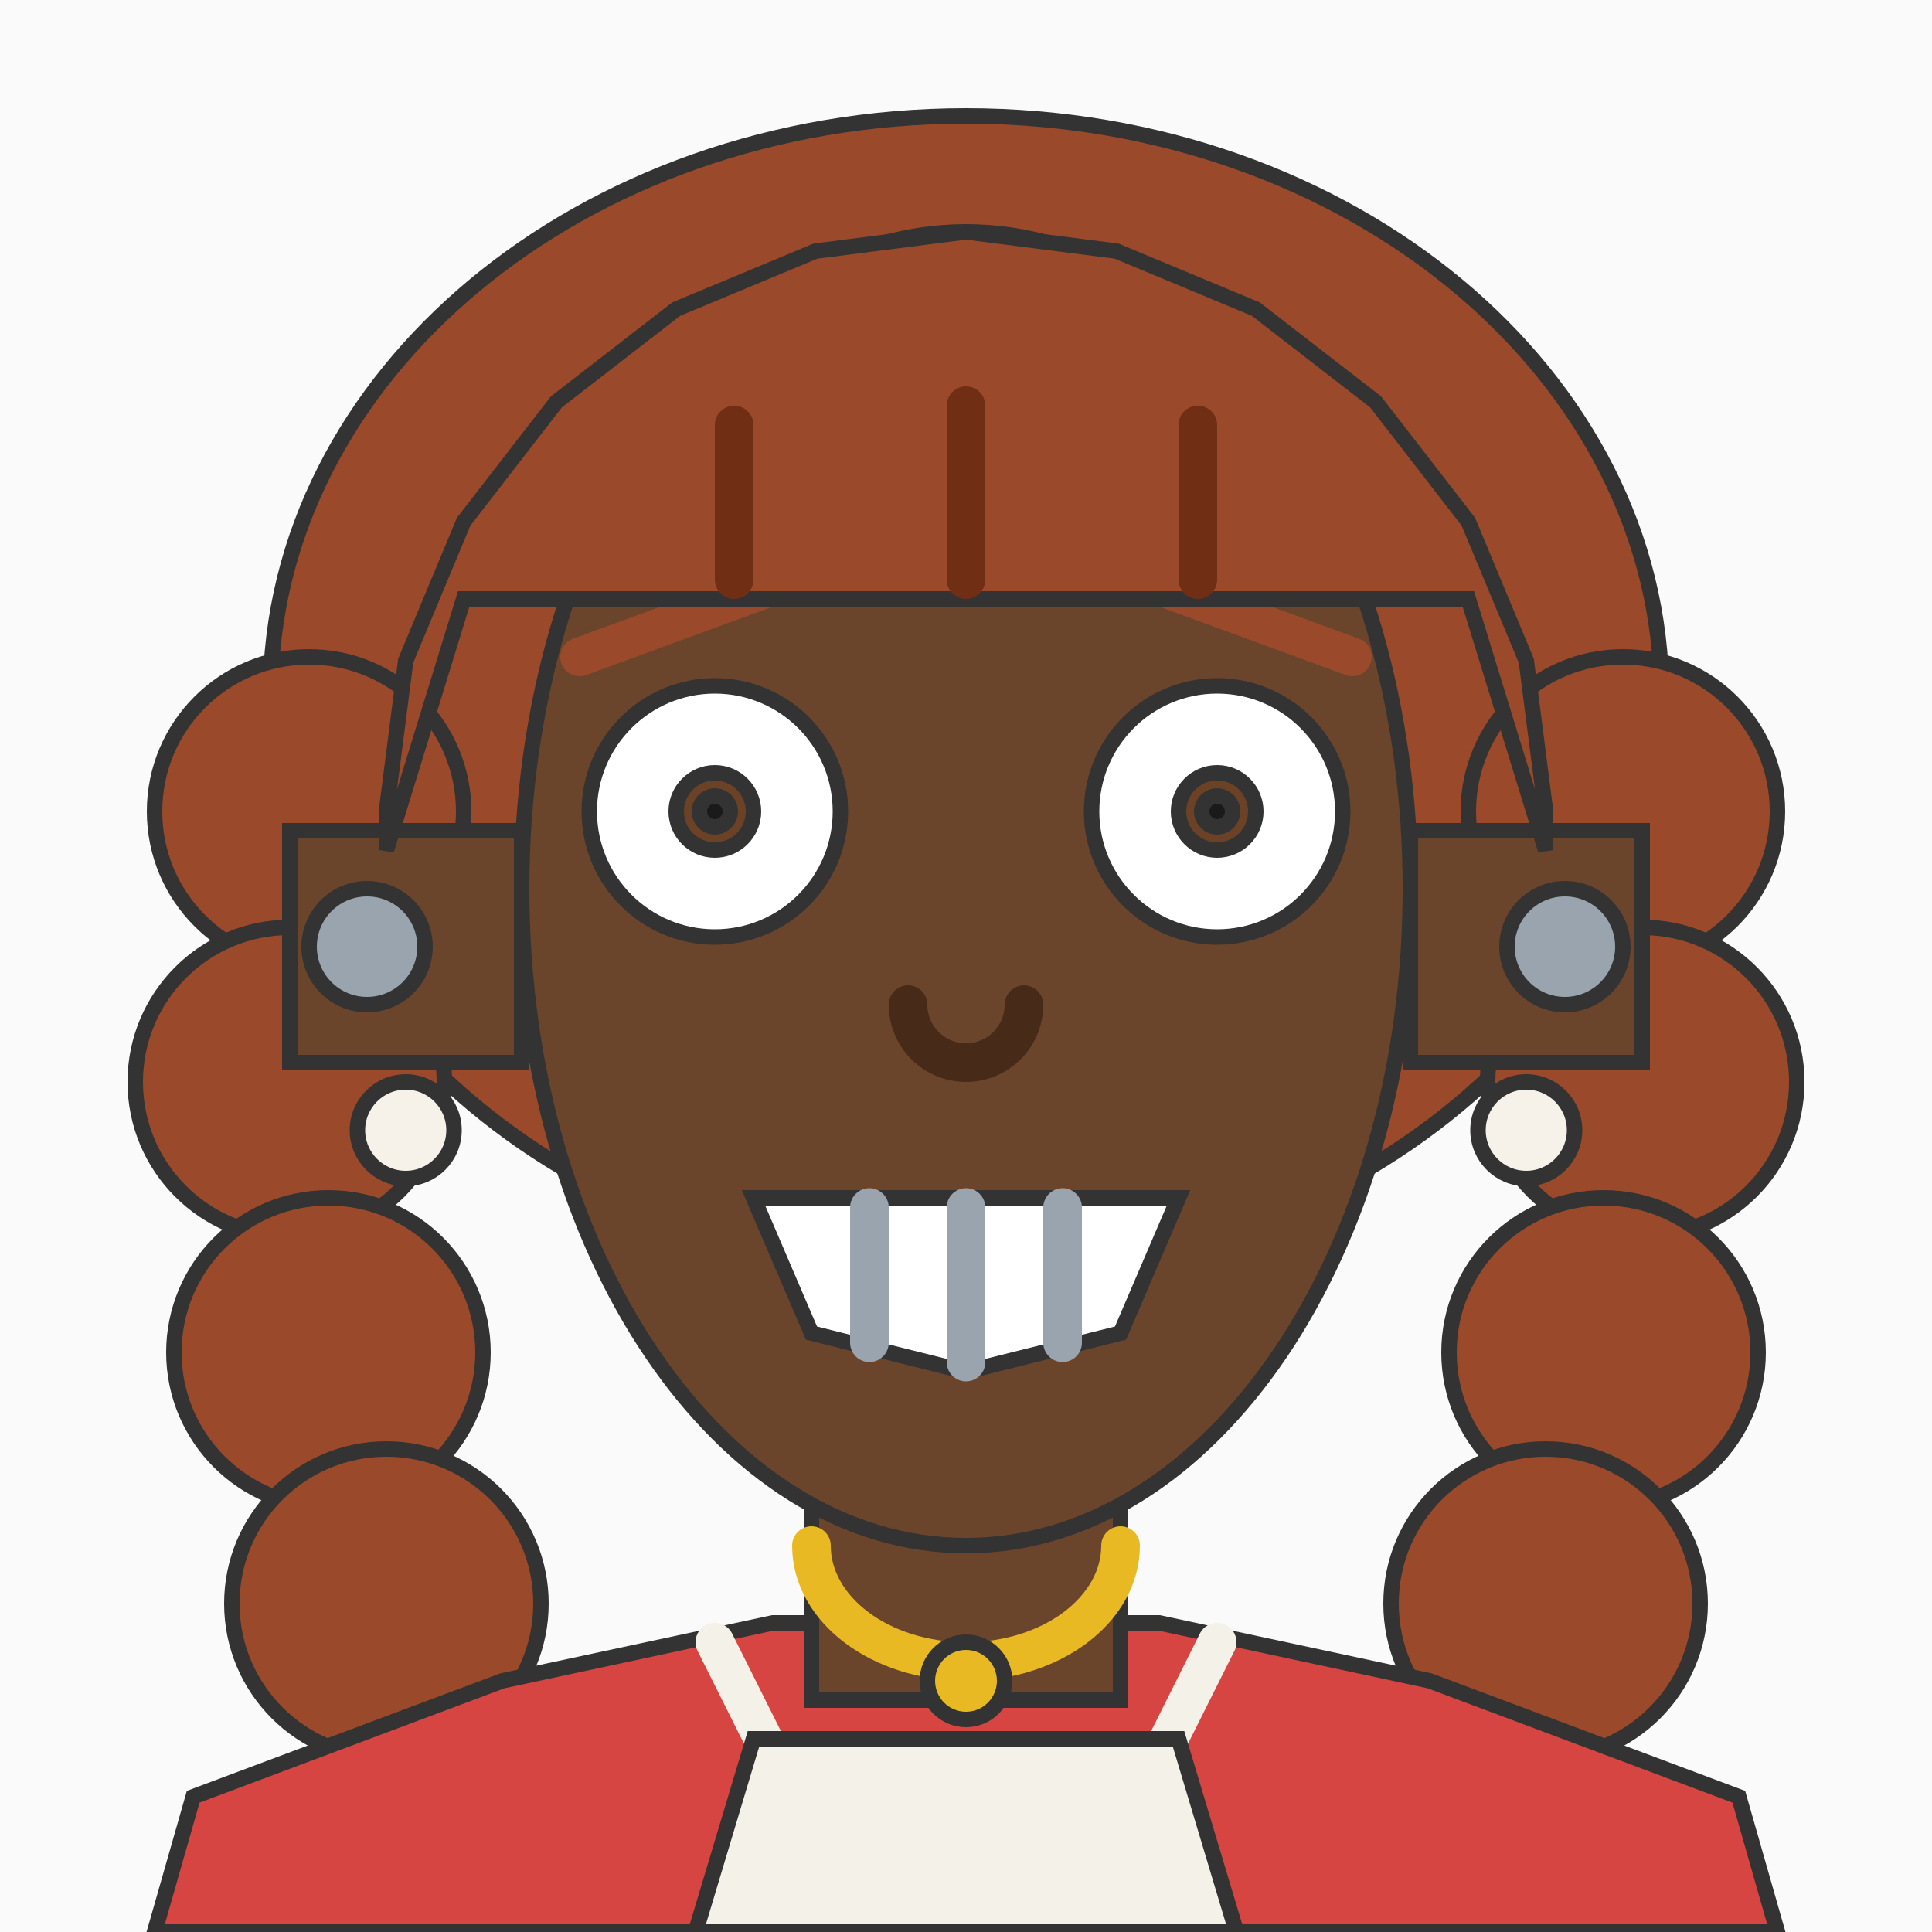
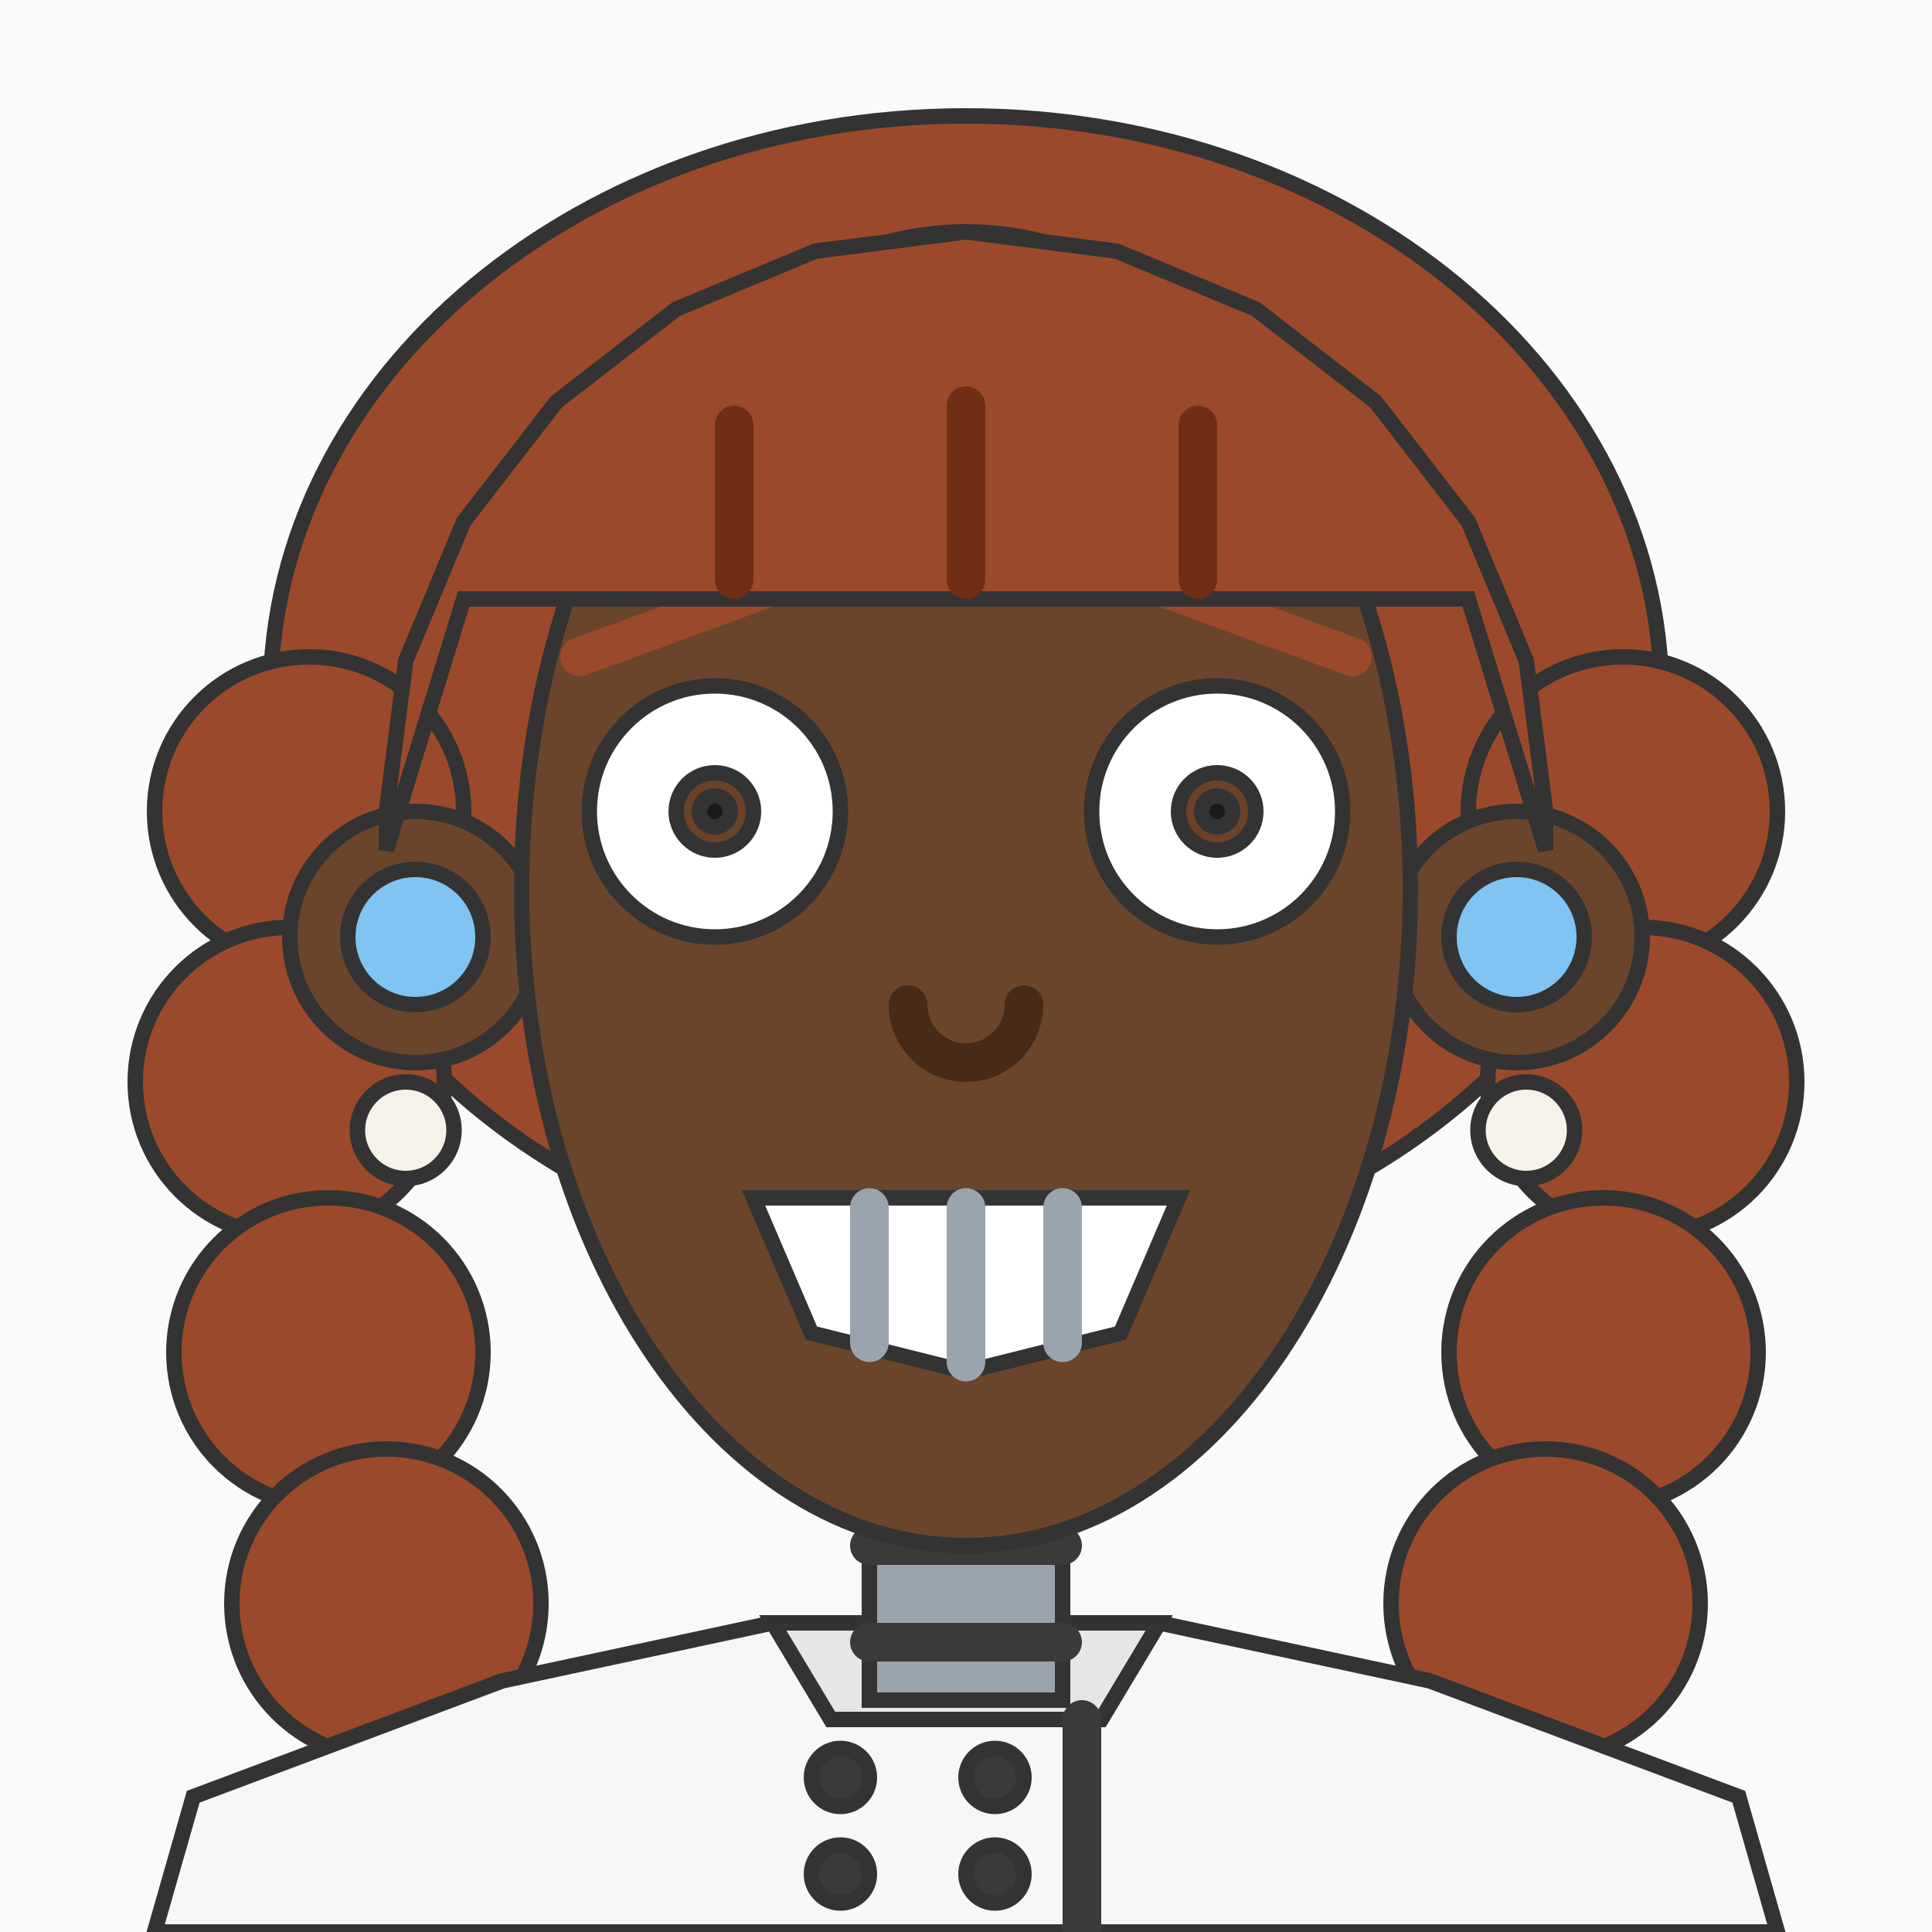
<svg xmlns="http://www.w3.org/2000/svg" viewBox="0 0 100 100" width="200" height="200">
  <rect width="100" height="100" fill="#fafafa" />
  <ellipse cx="50" cy="36" rx="36" ry="30" fill="#9A4A2A" stroke="#333" stroke-width="0.8" />
  <ellipse cx="16" cy="42" rx="8" ry="8" fill="#9A4A2A" stroke="#333" stroke-width="0.8" />
  <ellipse cx="15" cy="56" rx="8" ry="8" fill="#9A4A2A" stroke="#333" stroke-width="0.8" />
  <ellipse cx="17" cy="70" rx="8" ry="8" fill="#9A4A2A" stroke="#333" stroke-width="0.8" />
  <ellipse cx="20" cy="83" rx="8" ry="8" fill="#9A4A2A" stroke="#333" stroke-width="0.8" />
  <ellipse cx="84" cy="42" rx="8" ry="8" fill="#9A4A2A" stroke="#333" stroke-width="0.8" />
  <ellipse cx="85" cy="56" rx="8" ry="8" fill="#9A4A2A" stroke="#333" stroke-width="0.8" />
  <ellipse cx="83" cy="70" rx="8" ry="8" fill="#9A4A2A" stroke="#333" stroke-width="0.8" />
  <ellipse cx="80" cy="83" rx="8" ry="8" fill="#9A4A2A" stroke="#333" stroke-width="0.8" />
-   <polygon points="8,100 10,93 26,87 40,84 60,84 74,87 90,93 92,100" fill="#D64541" stroke="#333" stroke-width="0.8" />
-   <polyline points="40,91 37,85" fill="none" stroke="#F4F1E8" stroke-width="2" stroke-linecap="round" stroke-linejoin="round" />
-   <polyline points="60,91 63,85" fill="none" stroke="#F4F1E8" stroke-width="2" stroke-linecap="round" stroke-linejoin="round" />
-   <polygon points="36,100 39,90 61,90 64,100" fill="#F4F1E8" stroke="#333" stroke-width="0.8" />
-   <rect x="42" y="70" width="16" height="18" fill="#6B452B" stroke="#333" stroke-width="0.8" />
-   <path d="M42 80 A8 6 0 0 0 58 80" fill="none" stroke="#E8B923" stroke-width="2" stroke-linecap="round" stroke-linejoin="round" />
-   <ellipse cx="50" cy="87" rx="2" ry="2" fill="#E8B923" stroke="#333" stroke-width="0.8" />
-   <rect x="15" y="43" width="12" height="12" fill="#6B452B" stroke="#333" stroke-width="0.8" />
-   <ellipse cx="19" cy="49" rx="3" ry="3" fill="#9AA4AE" stroke="#333" stroke-width="0.8" />
-   <rect x="73" y="43" width="12" height="12" fill="#6B452B" stroke="#333" stroke-width="0.8" />
-   <ellipse cx="81" cy="49" rx="3" ry="3" fill="#9AA4AE" stroke="#333" stroke-width="0.8" />
+   <polygon points="8,100 10,93 26,87 40,84 60,84 74,87 90,93 92,100" fill="#F7F7F7" stroke="#333" stroke-width="0.8" />
+   <polygon points="40,84 60,84 57,89 43,89" fill="#E6E6E6" stroke="#333" stroke-width="0.8" />
+   <polyline points="56,89 56,100" fill="none" stroke="#3A3A3A" stroke-width="2" stroke-linecap="round" stroke-linejoin="round" />
+   <ellipse cx="43.5" cy="92" rx="1.5" ry="1.5" fill="#3A3A3A" stroke="#333" stroke-width="0.8" />
+   <ellipse cx="51.5" cy="92" rx="1.5" ry="1.5" fill="#3A3A3A" stroke="#333" stroke-width="0.8" />
+   <ellipse cx="43.5" cy="97" rx="1.5" ry="1.5" fill="#3A3A3A" stroke="#333" stroke-width="0.8" />
+   <ellipse cx="51.5" cy="97" rx="1.5" ry="1.5" fill="#3A3A3A" stroke="#333" stroke-width="0.8" />
+   <rect x="45" y="70" width="10" height="18" fill="#9AA4AE" stroke="#333" stroke-width="0.8" />
+   <polyline points="45,80 55,80" fill="none" stroke="#3A3A3A" stroke-width="2" stroke-linecap="round" stroke-linejoin="round" />
+   <polyline points="45,85 55,85" fill="none" stroke="#3A3A3A" stroke-width="2" stroke-linecap="round" stroke-linejoin="round" />
+   <ellipse cx="21.5" cy="48.5" rx="6.5" ry="6.5" fill="#6B452B" stroke="#333" stroke-width="0.8" />
+   <ellipse cx="21.5" cy="48.5" rx="3.5" ry="3.5" fill="#7FC4F2" stroke="#333" stroke-width="0.8" />
+   <ellipse cx="78.5" cy="48.5" rx="6.5" ry="6.5" fill="#6B452B" stroke="#333" stroke-width="0.8" />
+   <ellipse cx="78.5" cy="48.5" rx="3.5" ry="3.5" fill="#7FC4F2" stroke="#333" stroke-width="0.8" />
  <ellipse cx="50" cy="46" rx="23" ry="34" fill="#6B452B" stroke="#333" stroke-width="0.8" />
  <polygon points="39,62 61,62 58,69 50,71 42,69" fill="#FFFFFF" stroke="#333" stroke-width="0.8" />
  <polyline points="45,62.5 45,69.5" fill="none" stroke="#9AA4AE" stroke-width="2" stroke-linecap="round" stroke-linejoin="round" />
  <polyline points="50,62.5 50,70.5" fill="none" stroke="#9AA4AE" stroke-width="2" stroke-linecap="round" stroke-linejoin="round" />
  <polyline points="55,62.5 55,69.5" fill="none" stroke="#9AA4AE" stroke-width="2" stroke-linecap="round" stroke-linejoin="round" />
  <path d="M47 52 A3 3 0 0 0 53 52" fill="none" stroke="#472A17" stroke-width="2" stroke-linecap="round" stroke-linejoin="round" />
  <ellipse cx="37" cy="42" rx="6.5" ry="6.5" fill="#FFFFFF" stroke="#333" stroke-width="0.8" />
  <ellipse cx="37" cy="42" rx="2" ry="2" fill="#6B4226" stroke="#333" stroke-width="0.8" />
  <ellipse cx="37" cy="42" rx="0.8" ry="0.8" fill="#1A1A1A" stroke="#333" stroke-width="0.8" />
  <ellipse cx="63" cy="42" rx="6.5" ry="6.5" fill="#FFFFFF" stroke="#333" stroke-width="0.8" />
  <ellipse cx="63" cy="42" rx="2" ry="2" fill="#6B4226" stroke="#333" stroke-width="0.8" />
  <ellipse cx="63" cy="42" rx="0.8" ry="0.8" fill="#1A1A1A" stroke="#333" stroke-width="0.8" />
  <polyline points="30,34 45,28.5" fill="none" stroke="#9A4A2A" stroke-width="2" stroke-linecap="round" stroke-linejoin="round" />
  <polyline points="70,34 55,28.5" fill="none" stroke="#9A4A2A" stroke-width="2" stroke-linecap="round" stroke-linejoin="round" />
  <polygon points="20,42 21,34.2 24,27 28.8,20.8 35,16 42.2,13 50,12 57.8,13 65,16 71.2,20.8 76,27 79,34.2 80,42 80,44 76,31 24,31 20,44" fill="#9A4A2A" stroke="#333" stroke-width="0.8" />
  <polyline points="38,22 38,30" fill="none" stroke="#702E15" stroke-width="2" stroke-linecap="round" stroke-linejoin="round" />
  <polyline points="50,21 50,30" fill="none" stroke="#702E15" stroke-width="2" stroke-linecap="round" stroke-linejoin="round" />
  <polyline points="62,22 62,30" fill="none" stroke="#702E15" stroke-width="2" stroke-linecap="round" stroke-linejoin="round" />
  <ellipse cx="21" cy="58.5" rx="2.5" ry="2.5" fill="#F6F2EA" stroke="#333" stroke-width="0.8" />
  <ellipse cx="79" cy="58.5" rx="2.5" ry="2.5" fill="#F6F2EA" stroke="#333" stroke-width="0.8" />
</svg>
